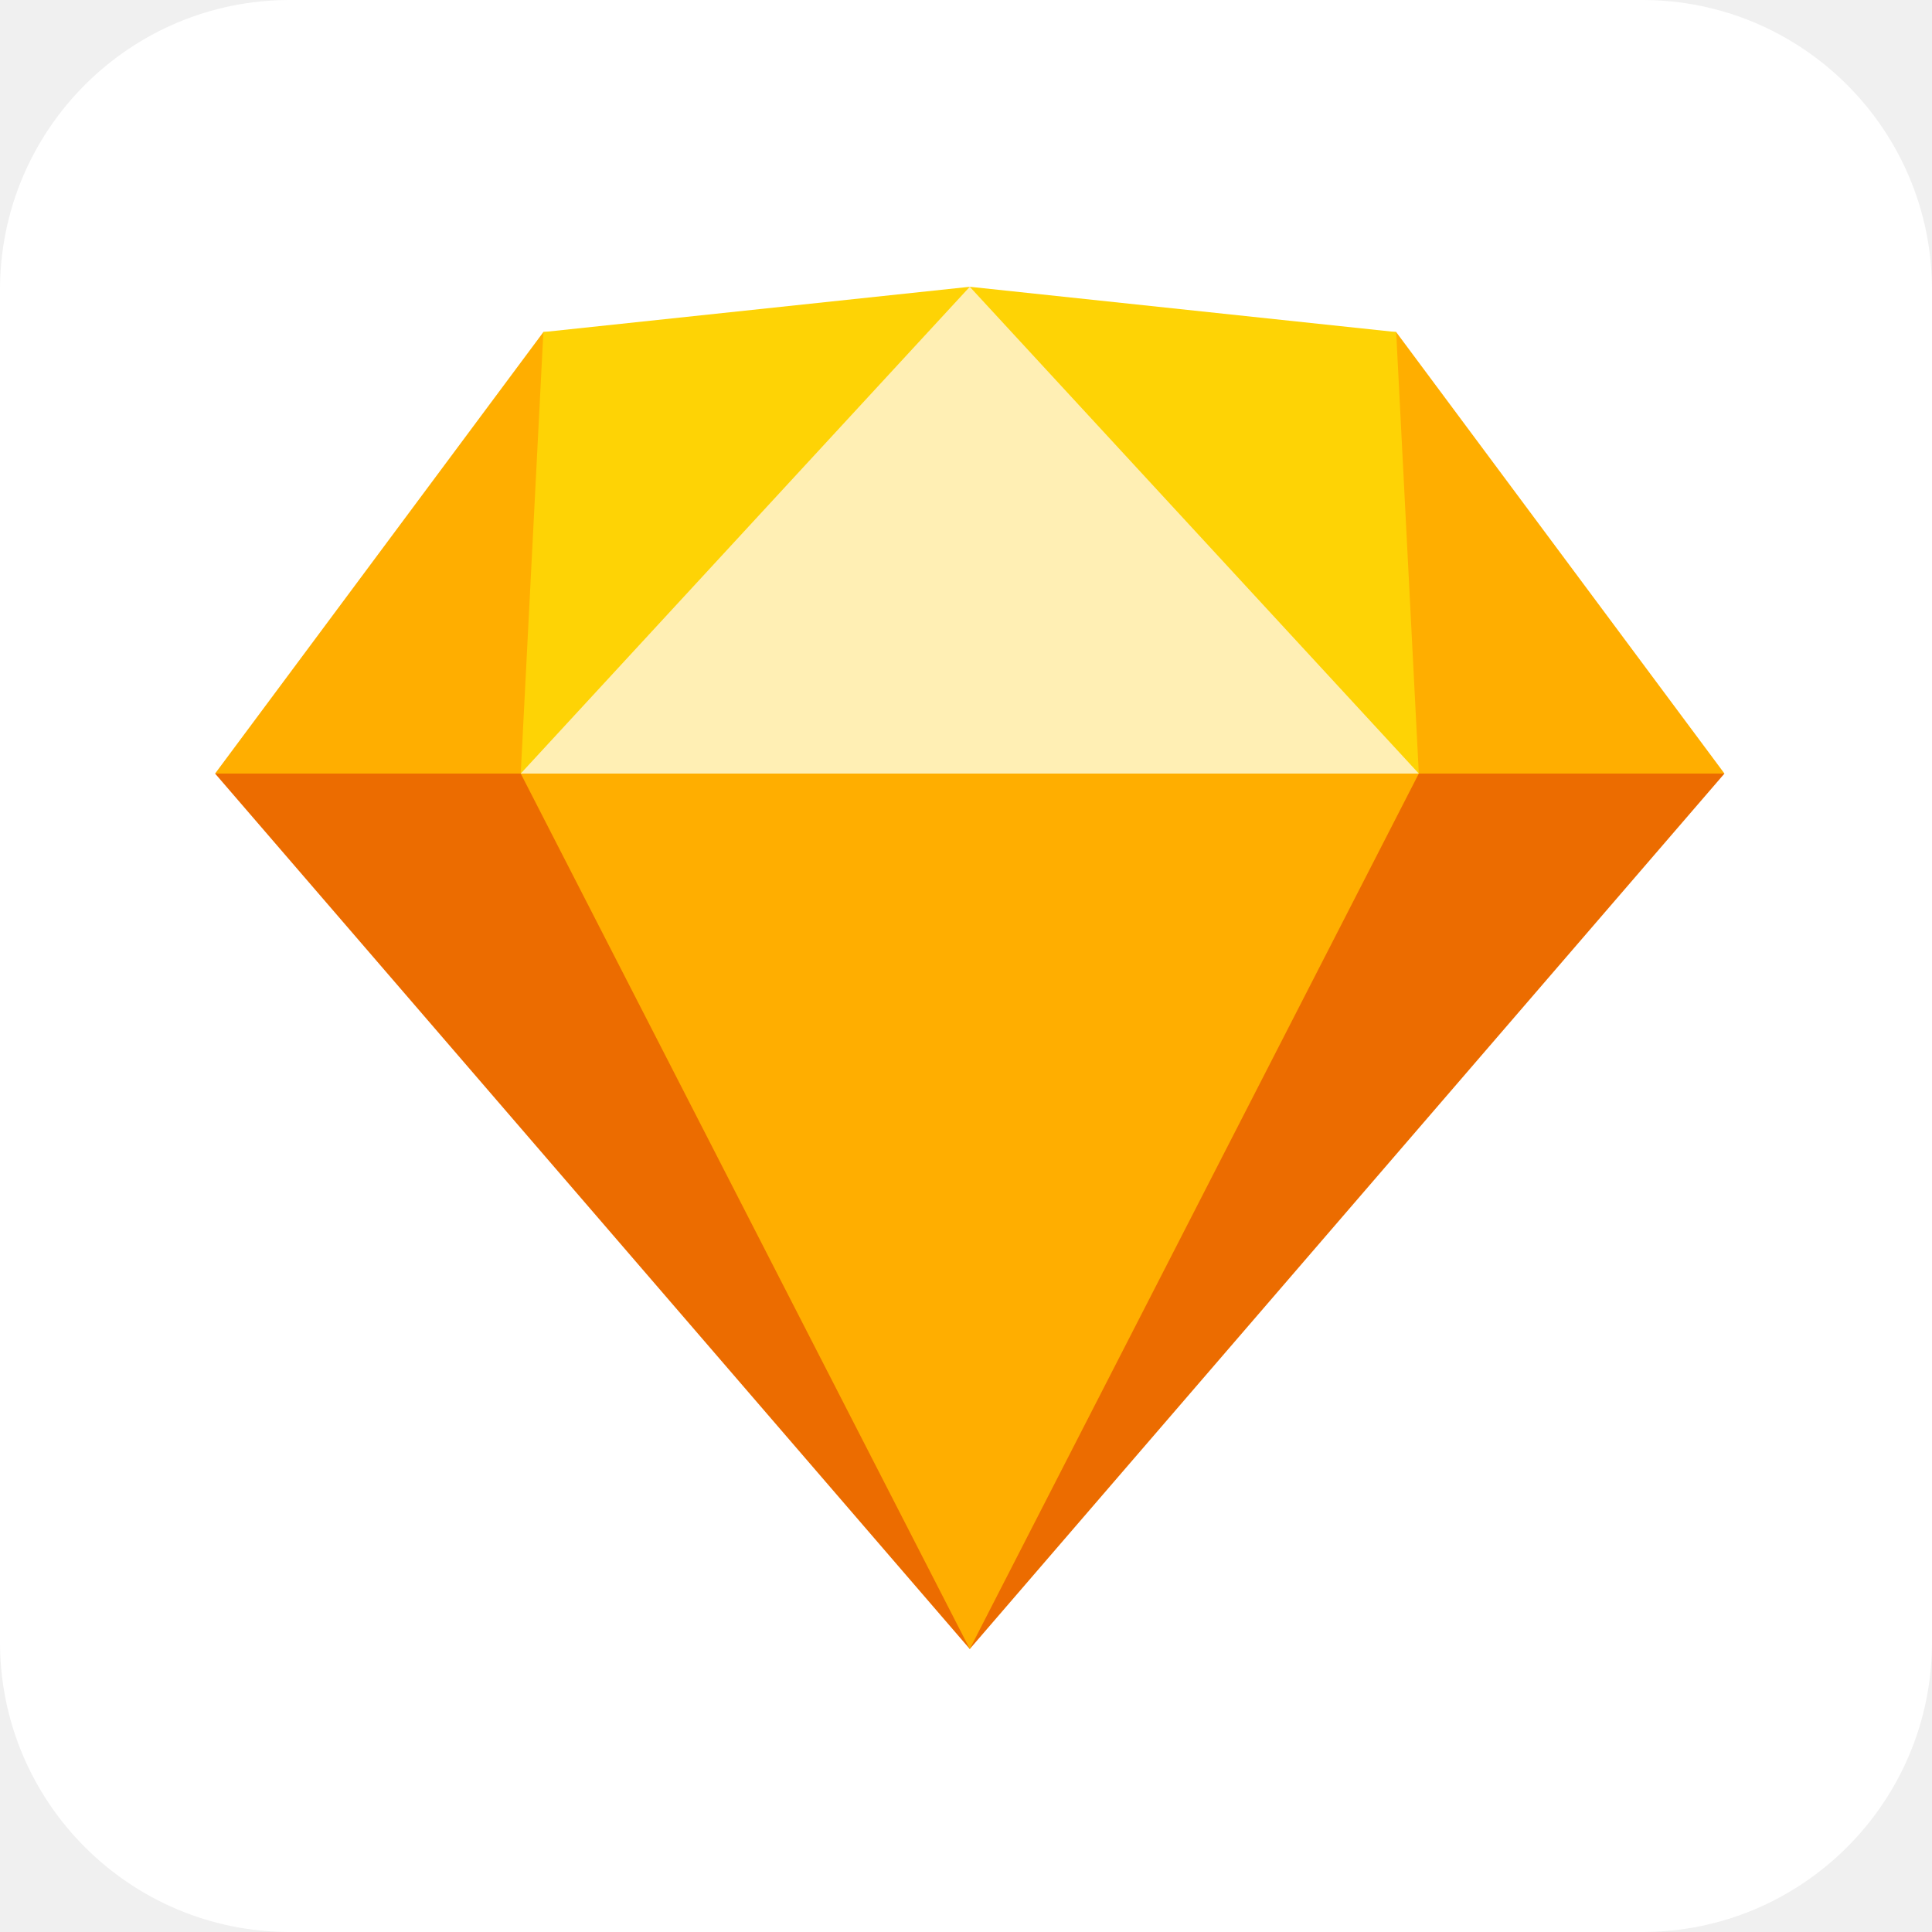
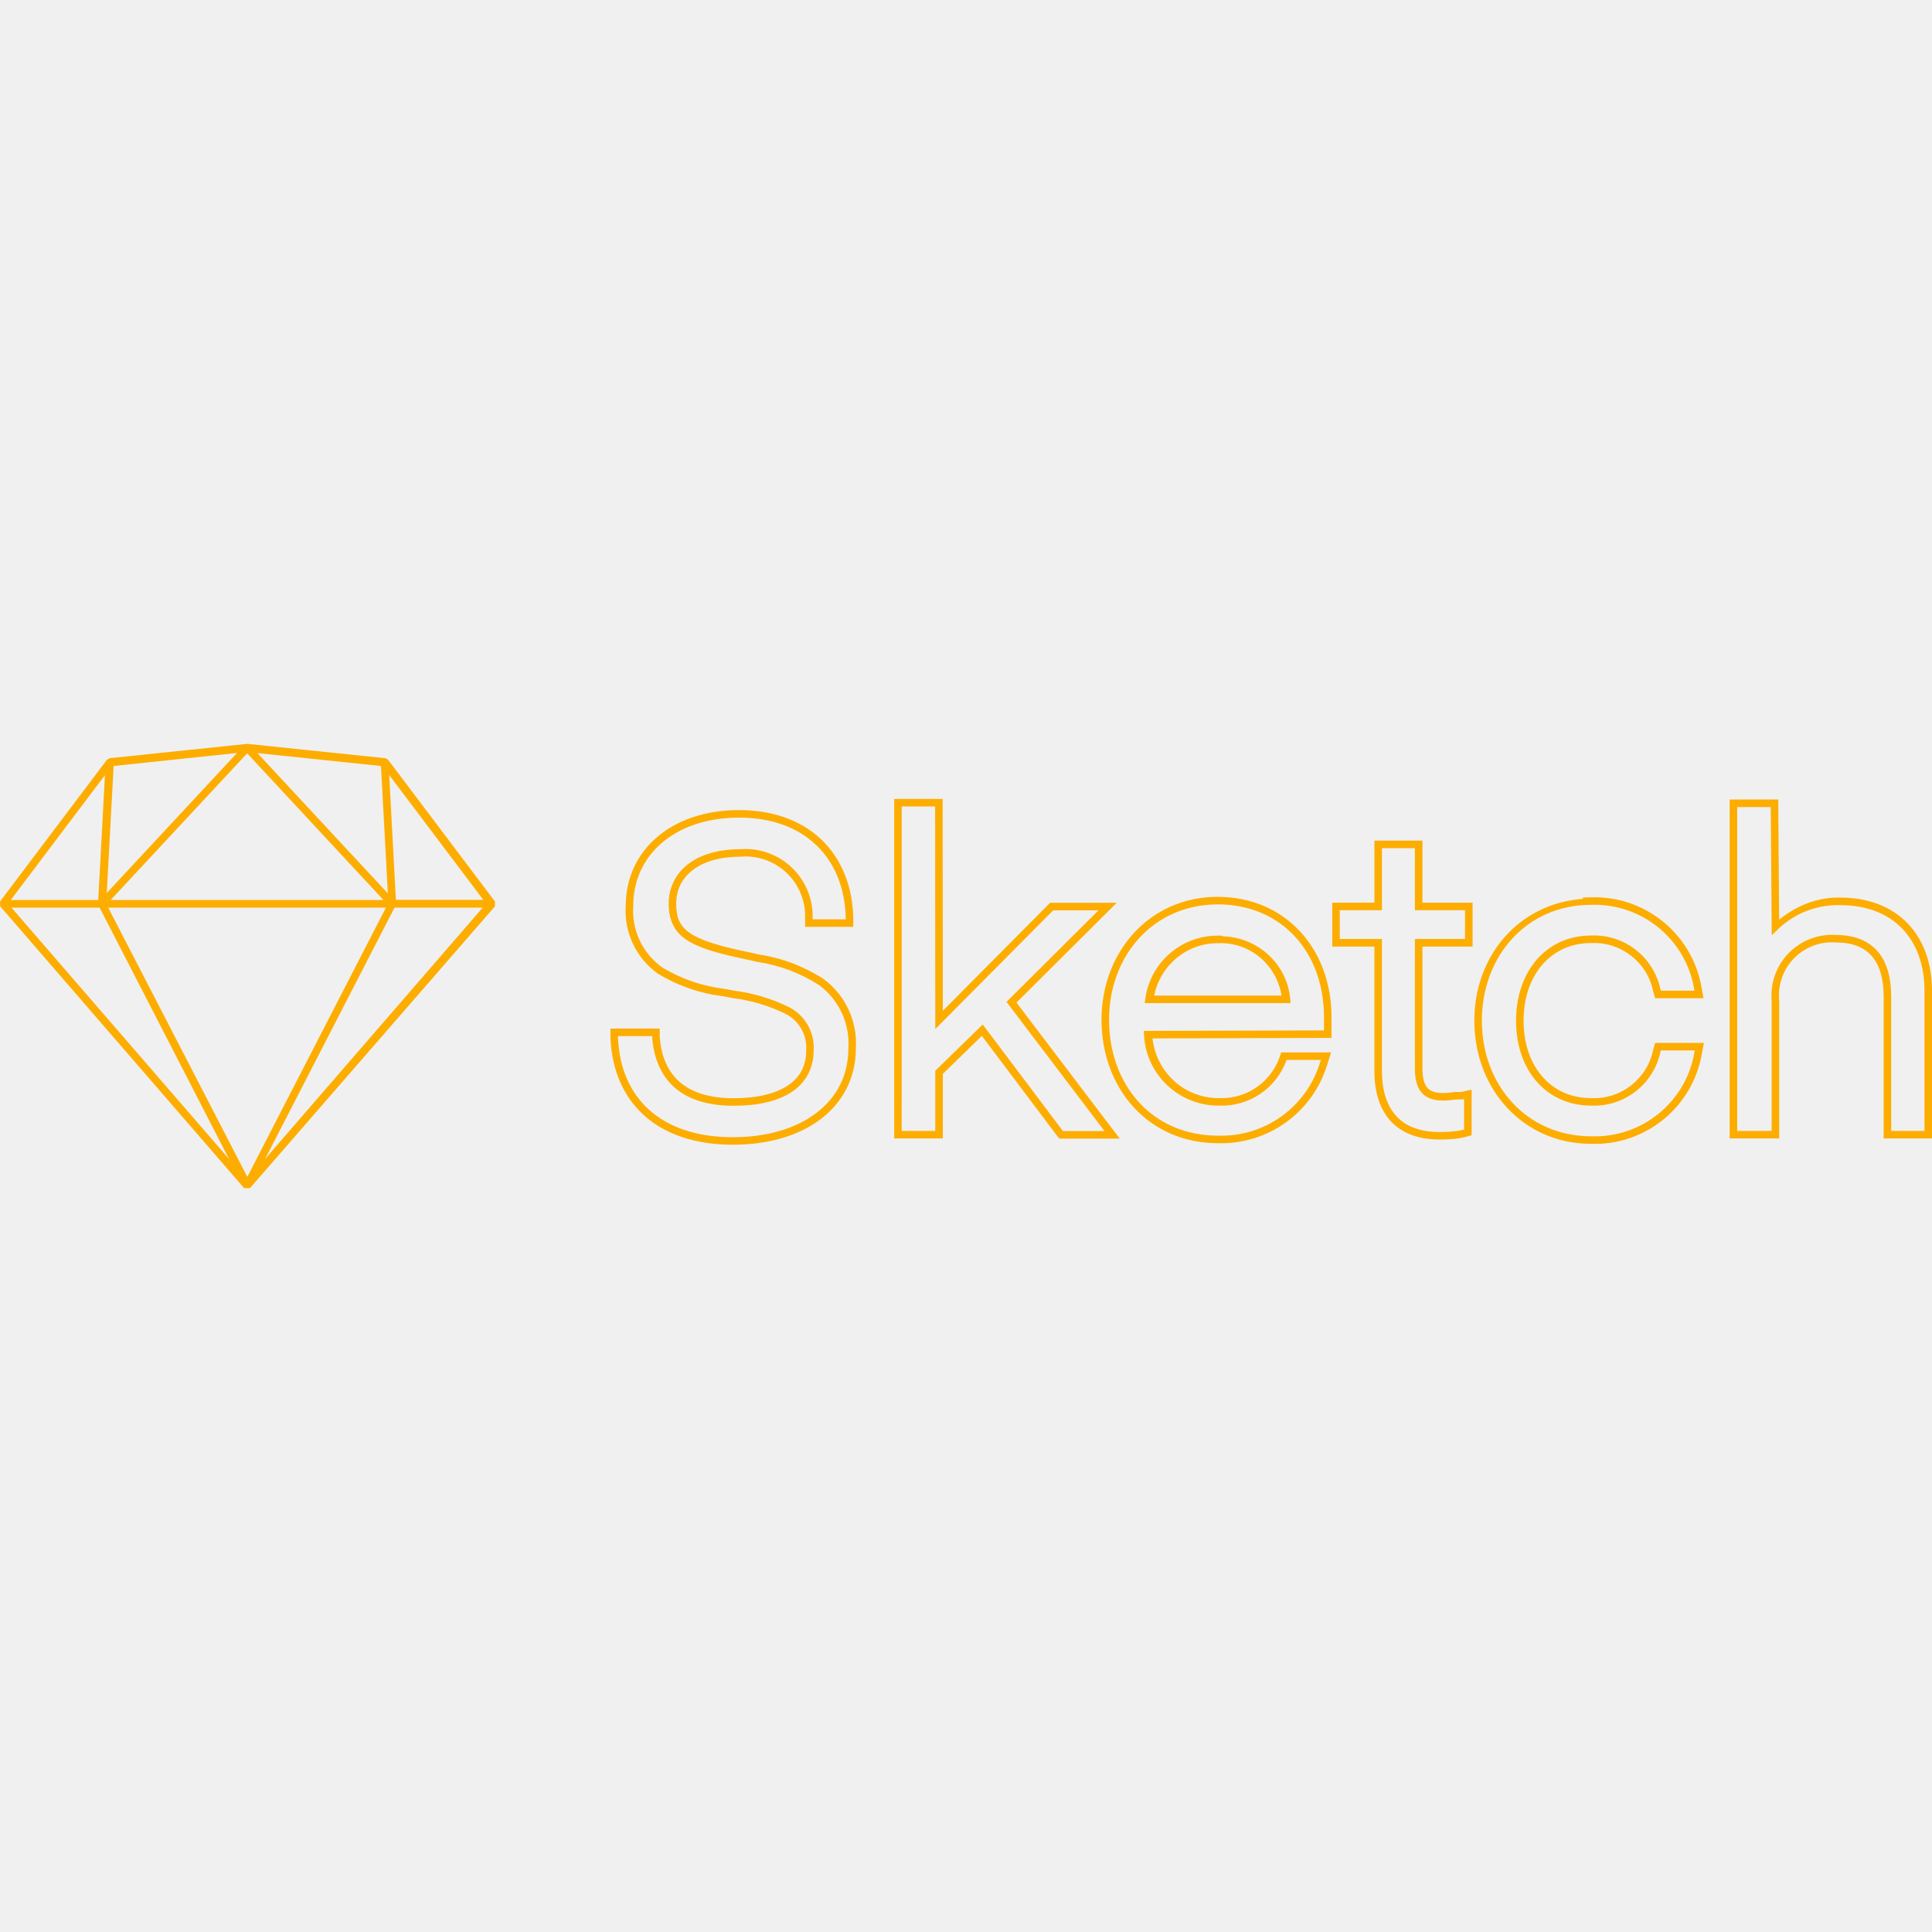
- <svg xmlns="http://www.w3.org/2000/svg" aria-label="Sketch" role="img" viewBox="0 0 512 512" fill="#fff">
-   <rect width="512" height="512" rx="15%" fill="#fff" />
-   <path fill="#ec6c00" d="M457 205 257 437 57 205" />
-   <path fill="#ffae00" d="M370 88 457 205 376 205 257 437 138 205 57 205 144 88" />
-   <path fill="#fed305" d="M257 76 370 88 376 205 138 205 144 88" />
-   <path fill="#ffefB4" d="M257 76 376 205 138 205" />
+ <svg xmlns="http://www.w3.org/2000/svg" viewBox="0 0 128 128">
+   <path fill="#fdad00" d="m16.376 49.282-9.107.95-.016.01-.025.003-.025.027-.108.062-.001.002-.008-.002L0 59.73l.01.02v.292l16.165 18.676h.386l16.234-18.674v-.314l-7.085-9.396-.17-.101-5.43-.563-3.71-.388-.002.002-.02-.002zm-.676.606-8.626 9.277.454-8.417zm1.355.006 8.185.856.456 8.44zm-.68.015 8.917 9.595.115.125H7.33Zm9.41 1.435 6.211 8.242.024.03h-5.792Zm-18.832.012-.444 8.273H.71Zm52.289 1.575v22.495h3.222V71.15l2.587-2.522 4.943 6.569.19.238h4.005l-.74-.967-6.104-8.045 5.604-5.577 1.033-1.033h-4.407l-.175.173-6.936 6.983-.01-13.437v-.602zm55.353.039v22.456h3.282v-9.14a3.511 3.511 0 0 1 3.714-3.85l.008.002h.008c1.095 0 1.871.307 2.391.892s.8 1.479.8 2.696v9.4H128V65.63c0-1.828-.569-3.376-1.622-4.462-1.052-1.086-2.58-1.7-4.444-1.7-1.496-.042-2.91.526-4.06 1.466l-.057-7.361v-.604zm-54.854.46h2.214v.103l.01 14.645 7.785-7.838.03-.027h2.998l-.18.18-5.914 5.884 6.367 8.394.126.166h-2.754l-.035-.045-5.279-7.016-3.144 3.064v3.987H59.74zm55.353.039h2.224v.107l.066 8.384.417-.402a5.71 5.71 0 0 1 4.121-1.59h.008c1.758 0 3.139.566 4.09 1.548.95.981 1.481 2.39 1.481 4.115v9.296h-2.205v-8.9c0-1.294-.297-2.321-.925-3.028-.627-.705-1.569-1.057-2.757-1.058a4.019 4.019 0 0 0-4.236 4.368v8.618h-2.284zm-66.12.2c-2.275 0-4.155.677-5.467 1.812-1.31 1.132-2.046 2.723-2.049 4.502a5.111 5.111 0 0 0 2.129 4.525l.008.006.007.004a10.907 10.907 0 0 0 4.334 1.49l.314.061.321.06.008.003a10.886 10.886 0 0 1 3.51 1.06h.003a2.513 2.513 0 0 1 1.32 2.39v.017c0 1.019-.408 1.774-1.21 2.314-.8.54-2.019.848-3.602.848-1.575 0-2.741-.374-3.54-1.054-.798-.68-1.25-1.68-1.352-3.008v-.554h-3.264v.626c.089 2.108.85 3.888 2.232 5.13 1.383 1.243 3.373 1.94 5.883 1.94 2.392 0 4.42-.62 5.862-1.733 1.44-1.112 2.28-2.728 2.283-4.643a5.311 5.311 0 0 0-2.125-4.593l-.006-.004-.008-.006a10.909 10.909 0 0 0-4.317-1.63l-.388-.093-.44-.091c-1.82-.383-3-.745-3.689-1.217-.69-.471-.93-1.017-.93-1.96 0-.922.378-1.677 1.094-2.227.716-.55 1.783-.885 3.15-.885h.01l.011-.002a3.948 3.948 0 0 1 4.275 4.047v.603h3.191v-.61c-.052-2.11-.79-3.902-2.1-5.159-1.308-1.256-3.178-1.968-5.457-1.968zm0 .5c2.176 0 3.908.672 5.114 1.83s1.896 2.808 1.945 4.809v.1H53.84v-.096a4.455 4.455 0 0 0-4.805-4.55c-1.443.002-2.62.353-3.444.987a3.23 3.23 0 0 0-1.289 2.621c0 1.041.34 1.822 1.146 2.373.806.55 2.033.906 3.87 1.292l.433.092.391.093.01.002a10.416 10.416 0 0 1 4.135 1.556 4.813 4.813 0 0 1 1.92 4.164v.015c0 1.776-.757 3.226-2.09 4.256-1.333 1.03-3.252 1.63-5.558 1.63-2.418 0-4.275-.666-5.55-1.812-1.274-1.145-1.981-2.78-2.066-4.781v-.106h2.266v.094c.11 1.423.614 2.571 1.526 3.349.912.777 2.21 1.173 3.865 1.173 1.647 0 2.96-.31 3.881-.932.918-.618 1.42-1.564 1.425-2.715a3.015 3.015 0 0 0-1.586-2.865l-.002-.002h-.004a11.376 11.376 0 0 0-3.673-1.11l-.298-.058-.322-.06-.007-.002a10.414 10.414 0 0 1-4.14-1.421 4.607 4.607 0 0 1-1.919-4.084v-.018c0-1.647.669-3.09 1.877-4.134 1.209-1.045 2.965-1.69 5.143-1.69zm42.085 1.524v4.111h-2.794v2.909h2.793v8.243c0 1.435.376 2.579 1.117 3.36.742.783 1.833 1.18 3.182 1.18a9.011 9.011 0 0 0 1.236-.072h.007l.443-.084.456-.127v-3.017l-.7.15h-.378l-.02.002a5.725 5.725 0 0 1-.717.068h-.064c-.543 0-.86-.12-1.062-.357-.203-.237-.318-.65-.318-1.306v-8.04h3.322v-2.909H94.24v-4.111zm.499.499h2.183v4.111h3.321v1.91h-3.321v8.54c0 .712.117 1.254.438 1.63.321.377.82.532 1.44.532h.08c.249-.007.496-.033.741-.07h.412l.148-.031v2.021l-.07.02-.4.074a8.543 8.543 0 0 1-1.171.068h-.002c-1.253 0-2.187-.356-2.819-1.023-.632-.668-.98-1.67-.98-3.018v-8.743h-2.794v-1.91h2.793zm-10.89 3.226c-4.485 0-7.69 3.626-7.69 8.146 0 4.514 3.076 8.174 7.718 8.176h.004a7.337 7.337 0 0 0 7.241-5.236l.244-.78h-3.3l-.138.394a4.06 4.06 0 0 1-3.957 2.633h-.014c-2.294.028-4.167-1.705-4.42-3.955l11.278-.03h.582v-1.373c0-4.554-3.068-7.975-7.547-7.975zm24.722.031-.573.02.084.084c-4.224.276-7.223 3.724-7.223 8.072 0 4.532 3.236 8.156 7.731 8.156h.002a7.194 7.194 0 0 0 7.34-5.967l.138-.717h-3.234l-.127.454-.002.008a4 4 0 0 1-4.105 3.193h-.012c-1.331 0-2.434-.52-3.218-1.416-.785-.896-1.25-2.177-1.25-3.711 0-1.534.465-2.82 1.25-3.721.784-.901 1.888-1.425 3.218-1.425h.012a3.999 3.999 0 0 1 4.105 3.193l.002.007.127.455h3.21l-.134-.718a7.195 7.195 0 0 0-7.331-5.965v-.002h-.01zm-24.721.468c4.228 0 7.048 3.143 7.048 7.476v.873h-.084L75.78 68.3l.013.261a4.938 4.938 0 0 0 4.98 4.689 4.563 4.563 0 0 0 4.441-2.956v-.002l.024-.068h2.269l-.041.135-.002.002a6.832 6.832 0 0 1-6.756 4.88H80.7c-4.385 0-7.222-3.384-7.222-7.676 0-4.286 2.972-7.647 7.19-7.647zm24.73.031h.009a6.693 6.693 0 0 1 6.832 5.554v.002l.025.13h-2.23l-.02-.064a4.503 4.503 0 0 0-4.61-3.59c-1.46 0-2.716.59-3.59 1.594-.875 1.005-1.372 2.416-1.372 4.05s.496 3.042 1.372 4.042c.875.999 2.13 1.583 3.59 1.584a4.503 4.503 0 0 0 4.61-3.59l.02-.064h2.25l-.025.13v.002a6.693 6.693 0 0 1-6.833 5.554h-.018c-4.229 0-7.232-3.36-7.232-7.657 0-4.296 2.983-7.677 7.223-7.677zM.76 60.133H6.6l8.574 16.653Zm6.409 0H25.57l-9.185 17.839zm18.969 0h5.842L17.563 76.786Zm54.596 1.854-.012.002a4.837 4.837 0 0 0-4.844 4.184l-.039.284h9.669l-.026-.273c-.217-2.346-2.175-4.1-4.502-4.154v-.039zm.006.501c2.087-.071 3.835 1.438 4.167 3.47h-8.44c.417-2.013 2.159-3.486 4.242-3.468z" />
</svg>
